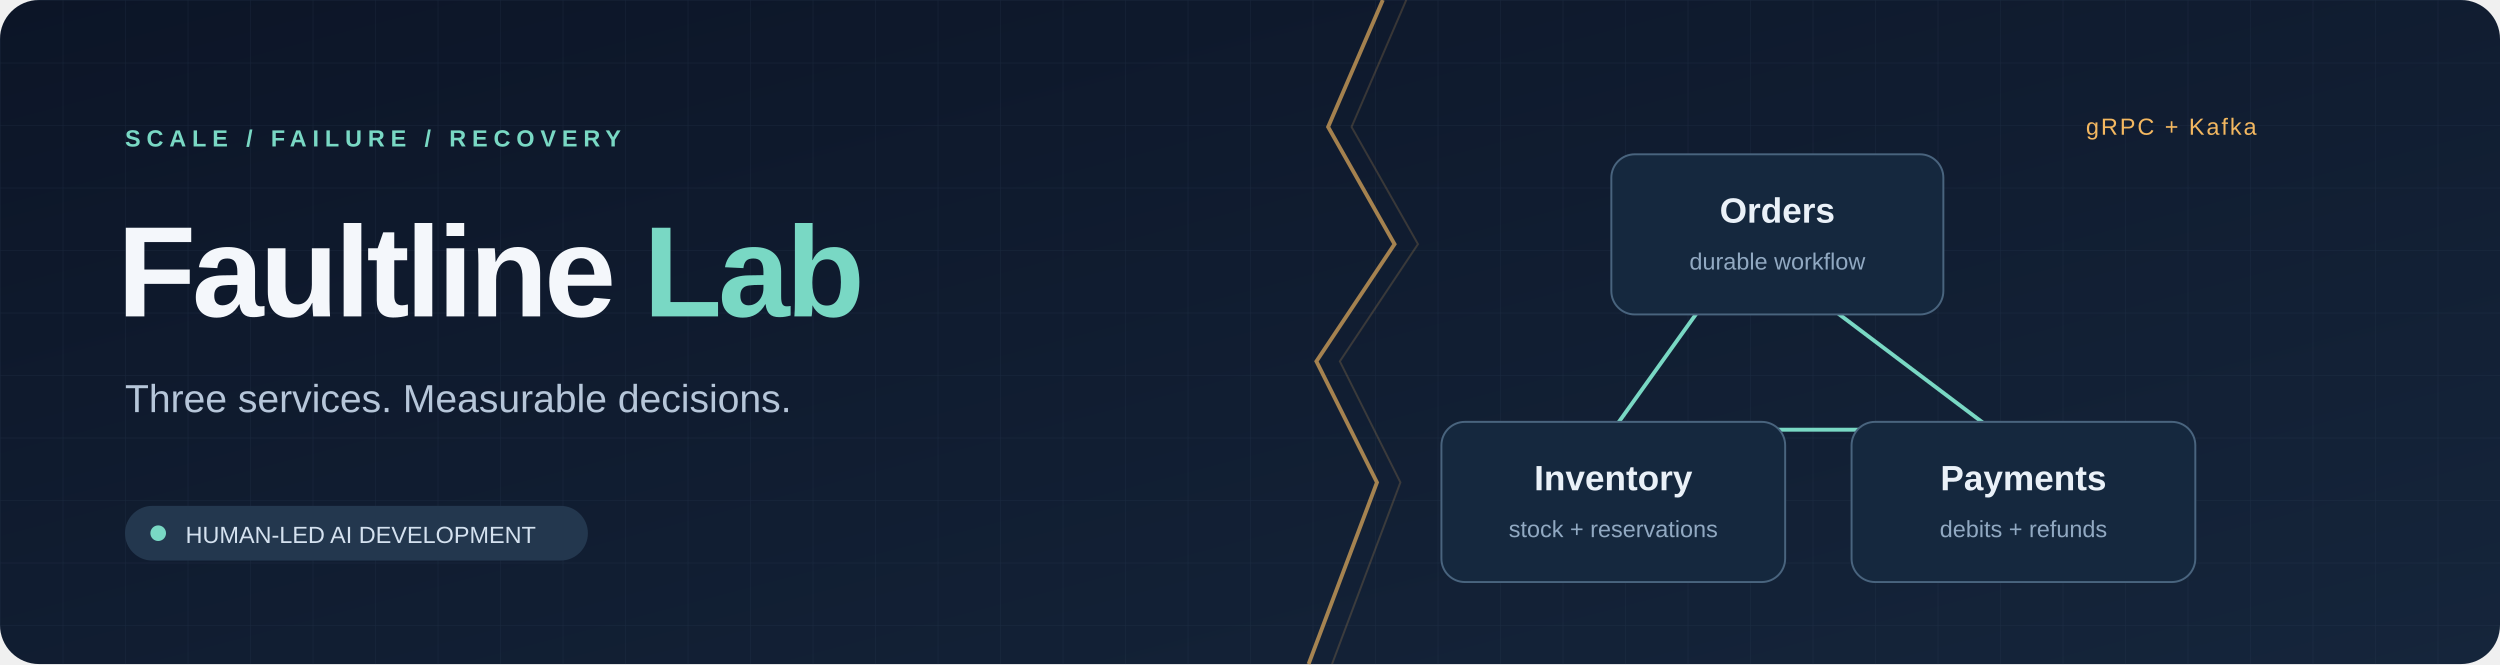
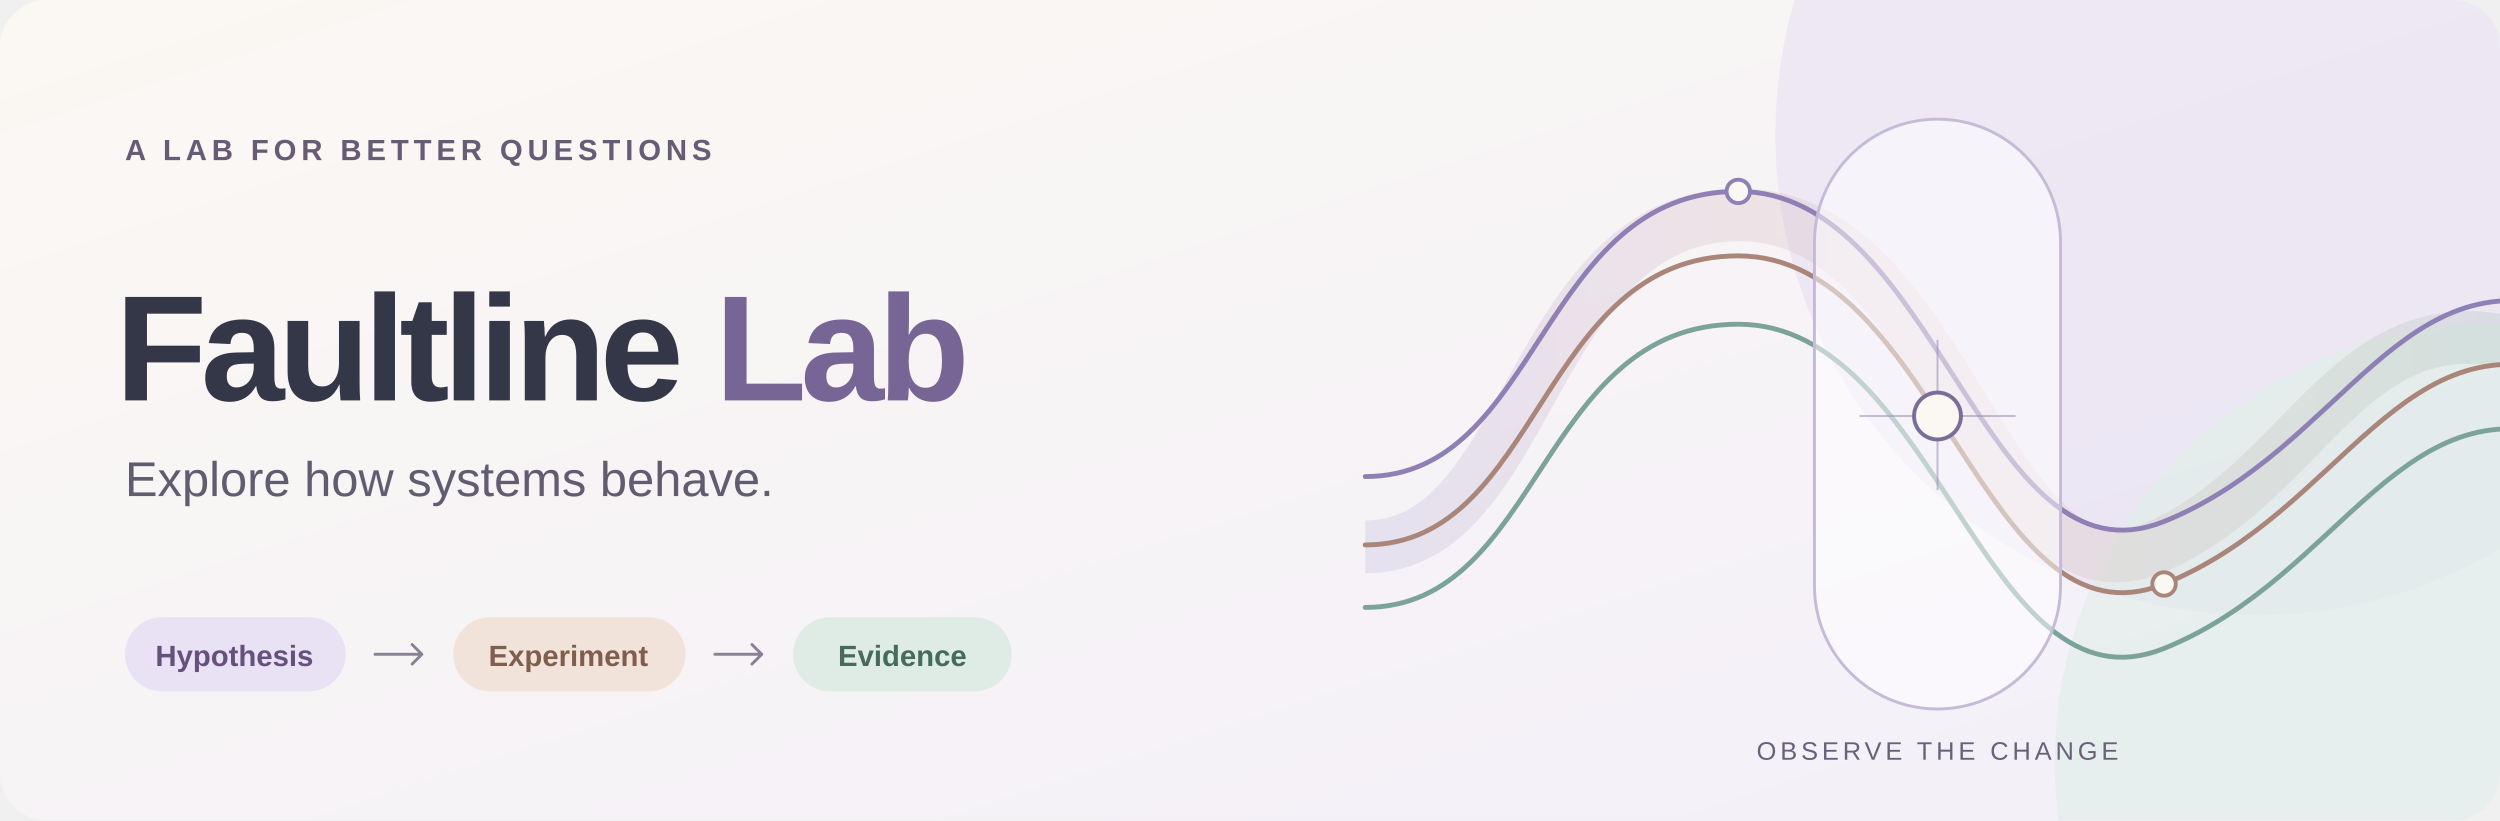
- <svg xmlns="http://www.w3.org/2000/svg" width="1280" height="340" viewBox="0 0 1280 340" role="img" aria-labelledby="title desc">
+ <svg xmlns="http://www.w3.org/2000/svg" width="1280" height="420" viewBox="0 0 1280 420" role="img" aria-labelledby="title desc">
  <defs>
-     <linearGradient id="bg" x1="0" y1="0" x2="1" y2="1">
-       <stop offset="0" stop-color="#0c1527" />
-       <stop offset="1" stop-color="#15253b" />
+     <linearGradient id="paper" x1="0" y1="0" x2="1" y2="1">
+       <stop stop-color="#fbf8f3" />
+       <stop offset="1" stop-color="#f3eff9" />
    </linearGradient>
-     <pattern id="grid" width="32" height="32" patternUnits="userSpaceOnUse">
-       <path d="M32 0H0V32" fill="none" stroke="#30445e" stroke-width=".6" opacity=".28" />
-     </pattern>
+     <linearGradient id="flow" x1="0" y1="0" x2="1" y2="0">
+       <stop stop-color="#bbb0d9" />
+       <stop offset=".52" stop-color="#debaaf" />
+       <stop offset="1" stop-color="#9dc3b9" />
+     </linearGradient>
+     <clipPath id="clip">
+       <rect width="1280" height="420" rx="24" />
+     </clipPath>
  </defs>
-   <rect width="1280" height="340" rx="20" fill="url(#bg)" />
-   <rect width="1280" height="340" rx="20" fill="url(#grid)" />
-   <path d="M708 0L680 65L714 125L674 185L705 247L670 340" fill="none" stroke="#f4b860" stroke-width="2" opacity=".65" />
-   <path d="M720 0L692 65L726 125L686 185L717 247L682 340" fill="none" stroke="#f4b860" stroke-width="1" opacity=".18" />
+   <rect width="1280" height="420" rx="24" fill="url(#paper)" />
+   <g clip-path="url(#clip)">
+     <circle cx="1155" cy="69" r="246" fill="#e4dcf2" opacity=".5" />
+     <circle cx="1276" cy="390" r="224" fill="#e0eee8" opacity=".65" />
+     <path d="M699 280C785 280 783 110 891 110S1017 318 1104 280S1206 133 1321 188" fill="none" stroke="url(#flow)" stroke-width="27" opacity=".27" />
+     <g fill="none" stroke-linecap="round" stroke-width="2.5">
+       <path d="M699 244C789 244 788 98 890 98S1016 304 1108 267S1230 126 1321 161" stroke="#8e80b4" />
+       <path d="M699 279C789 279 788 131 890 131S1016 336 1108 299S1230 158 1321 194" stroke="#aa8579" />
+       <path d="M699 311C789 311 788 166 890 166S1016 369 1108 332S1230 191 1321 227" stroke="#7ba399" />
+     </g>
+     <rect x="929" y="61" width="126" height="302" rx="63" fill="#ffffff" fill-opacity=".52" stroke="#c5bbd8" stroke-width="1.5" />
+     <path d="M952 213H1032M992 174V251" stroke="#a093b9" stroke-width="1" opacity=".6" />
+     <circle cx="992" cy="213" r="12" fill="#fbf8f3" stroke="#796d99" stroke-width="2" />
+     <circle cx="890" cy="98" r="6" fill="#fbf8f3" stroke="#8e80b4" stroke-width="2" />
+     <circle cx="1108" cy="299" r="6" fill="#fbf8f3" stroke="#aa8579" stroke-width="2" />
+   </g>
  <g font-family="Segoe UI, Arial, sans-serif">
-     <text x="64" y="75" fill="#79d8c4" font-size="12" font-weight="700" letter-spacing="3">SCALE / FAILURE / RECOVERY</text>
-     <text x="60" y="162" fill="#f4f7fb" font-size="66" font-weight="700" letter-spacing="-2">Faultline<tspan dx="14" fill="#79d8c4">Lab</tspan>
+     <text x="64" y="82" font-size="15" font-weight="600" letter-spacing="2.5" fill="#685b76">A LAB FOR BETTER QUESTIONS</text>
+     <text x="59" y="205" font-size="77" font-weight="650" letter-spacing="-3.2" fill="#343747">Faultline<tspan dx="16" fill="#776695">Lab</tspan>
    </text>
-     <text x="64" y="211" fill="#b6c6d9" font-size="20">Three services. Measurable decisions.</text>
-     <rect x="64" y="259" width="237" height="28" rx="14" fill="#23374e" />
-     <circle cx="81" cy="273" r="4" fill="#79d8c4" />
-     <text x="95" y="278" fill="#d4e1ef" font-size="12">HUMAN-LED AI DEVELOPMENT</text>
-     <g fill="none" stroke="#79d8c4" stroke-width="2">
-       <path d="M894 125L826 220M894 125L1020 220M826 220H1020" />
+     <text x="64" y="254" font-size="25" fill="#625c70">Explore how systems behave.</text>
+     <g font-size="15" font-weight="600">
+       <rect x="64" y="316" width="113" height="38" rx="19" fill="#e9e1f4" />
+       <text x="120" y="341" text-anchor="middle" fill="#66517d">Hypothesis</text>
+       <path d="M192 335H216M211 330L216 335L211 340" stroke="#8b8095" stroke-width="1.5" fill="none" stroke-linecap="round" stroke-linejoin="round" />
+       <rect x="232" y="316" width="119" height="38" rx="19" fill="#f2e3da" />
+       <text x="291" y="341" text-anchor="middle" fill="#805e4e">Experiment</text>
+       <path d="M366 335H390M385 330L390 335L385 340" stroke="#8b8095" stroke-width="1.5" fill="none" stroke-linecap="round" stroke-linejoin="round" />
+       <rect x="406" y="316" width="112" height="38" rx="19" fill="#dfece6" />
+       <text x="462" y="341" text-anchor="middle" fill="#466a5c">Evidence</text>
    </g>
-     <g fill="#15283e" stroke="#49647e">
-       <rect x="825" y="79" width="170" height="82" rx="12" />
-       <rect x="738" y="216" width="176" height="82" rx="12" />
-       <rect x="948" y="216" width="176" height="82" rx="12" />
-     </g>
-     <g fill="#eaf1f8" text-anchor="middle" font-size="18" font-weight="600">
-       <text x="910" y="114">Orders</text>
-       <text x="826" y="251">Inventory</text>
-       <text x="1036" y="251">Payments</text>
-     </g>
-     <g fill="#91a9c2" text-anchor="middle" font-size="12">
-       <text x="910" y="138">durable workflow</text>
-       <text x="826" y="275">stock + reservations</text>
-       <text x="1036" y="275">debits + refunds</text>
-     </g>
-     <text x="1068" y="69" fill="#f4b860" font-size="12" letter-spacing="1">gRPC + Kafka</text>
+     <text x="992" y="389" text-anchor="middle" font-size="13" fill="#6a607b" letter-spacing="2">OBSERVE THE CHANGE</text>
  </g>
</svg>
